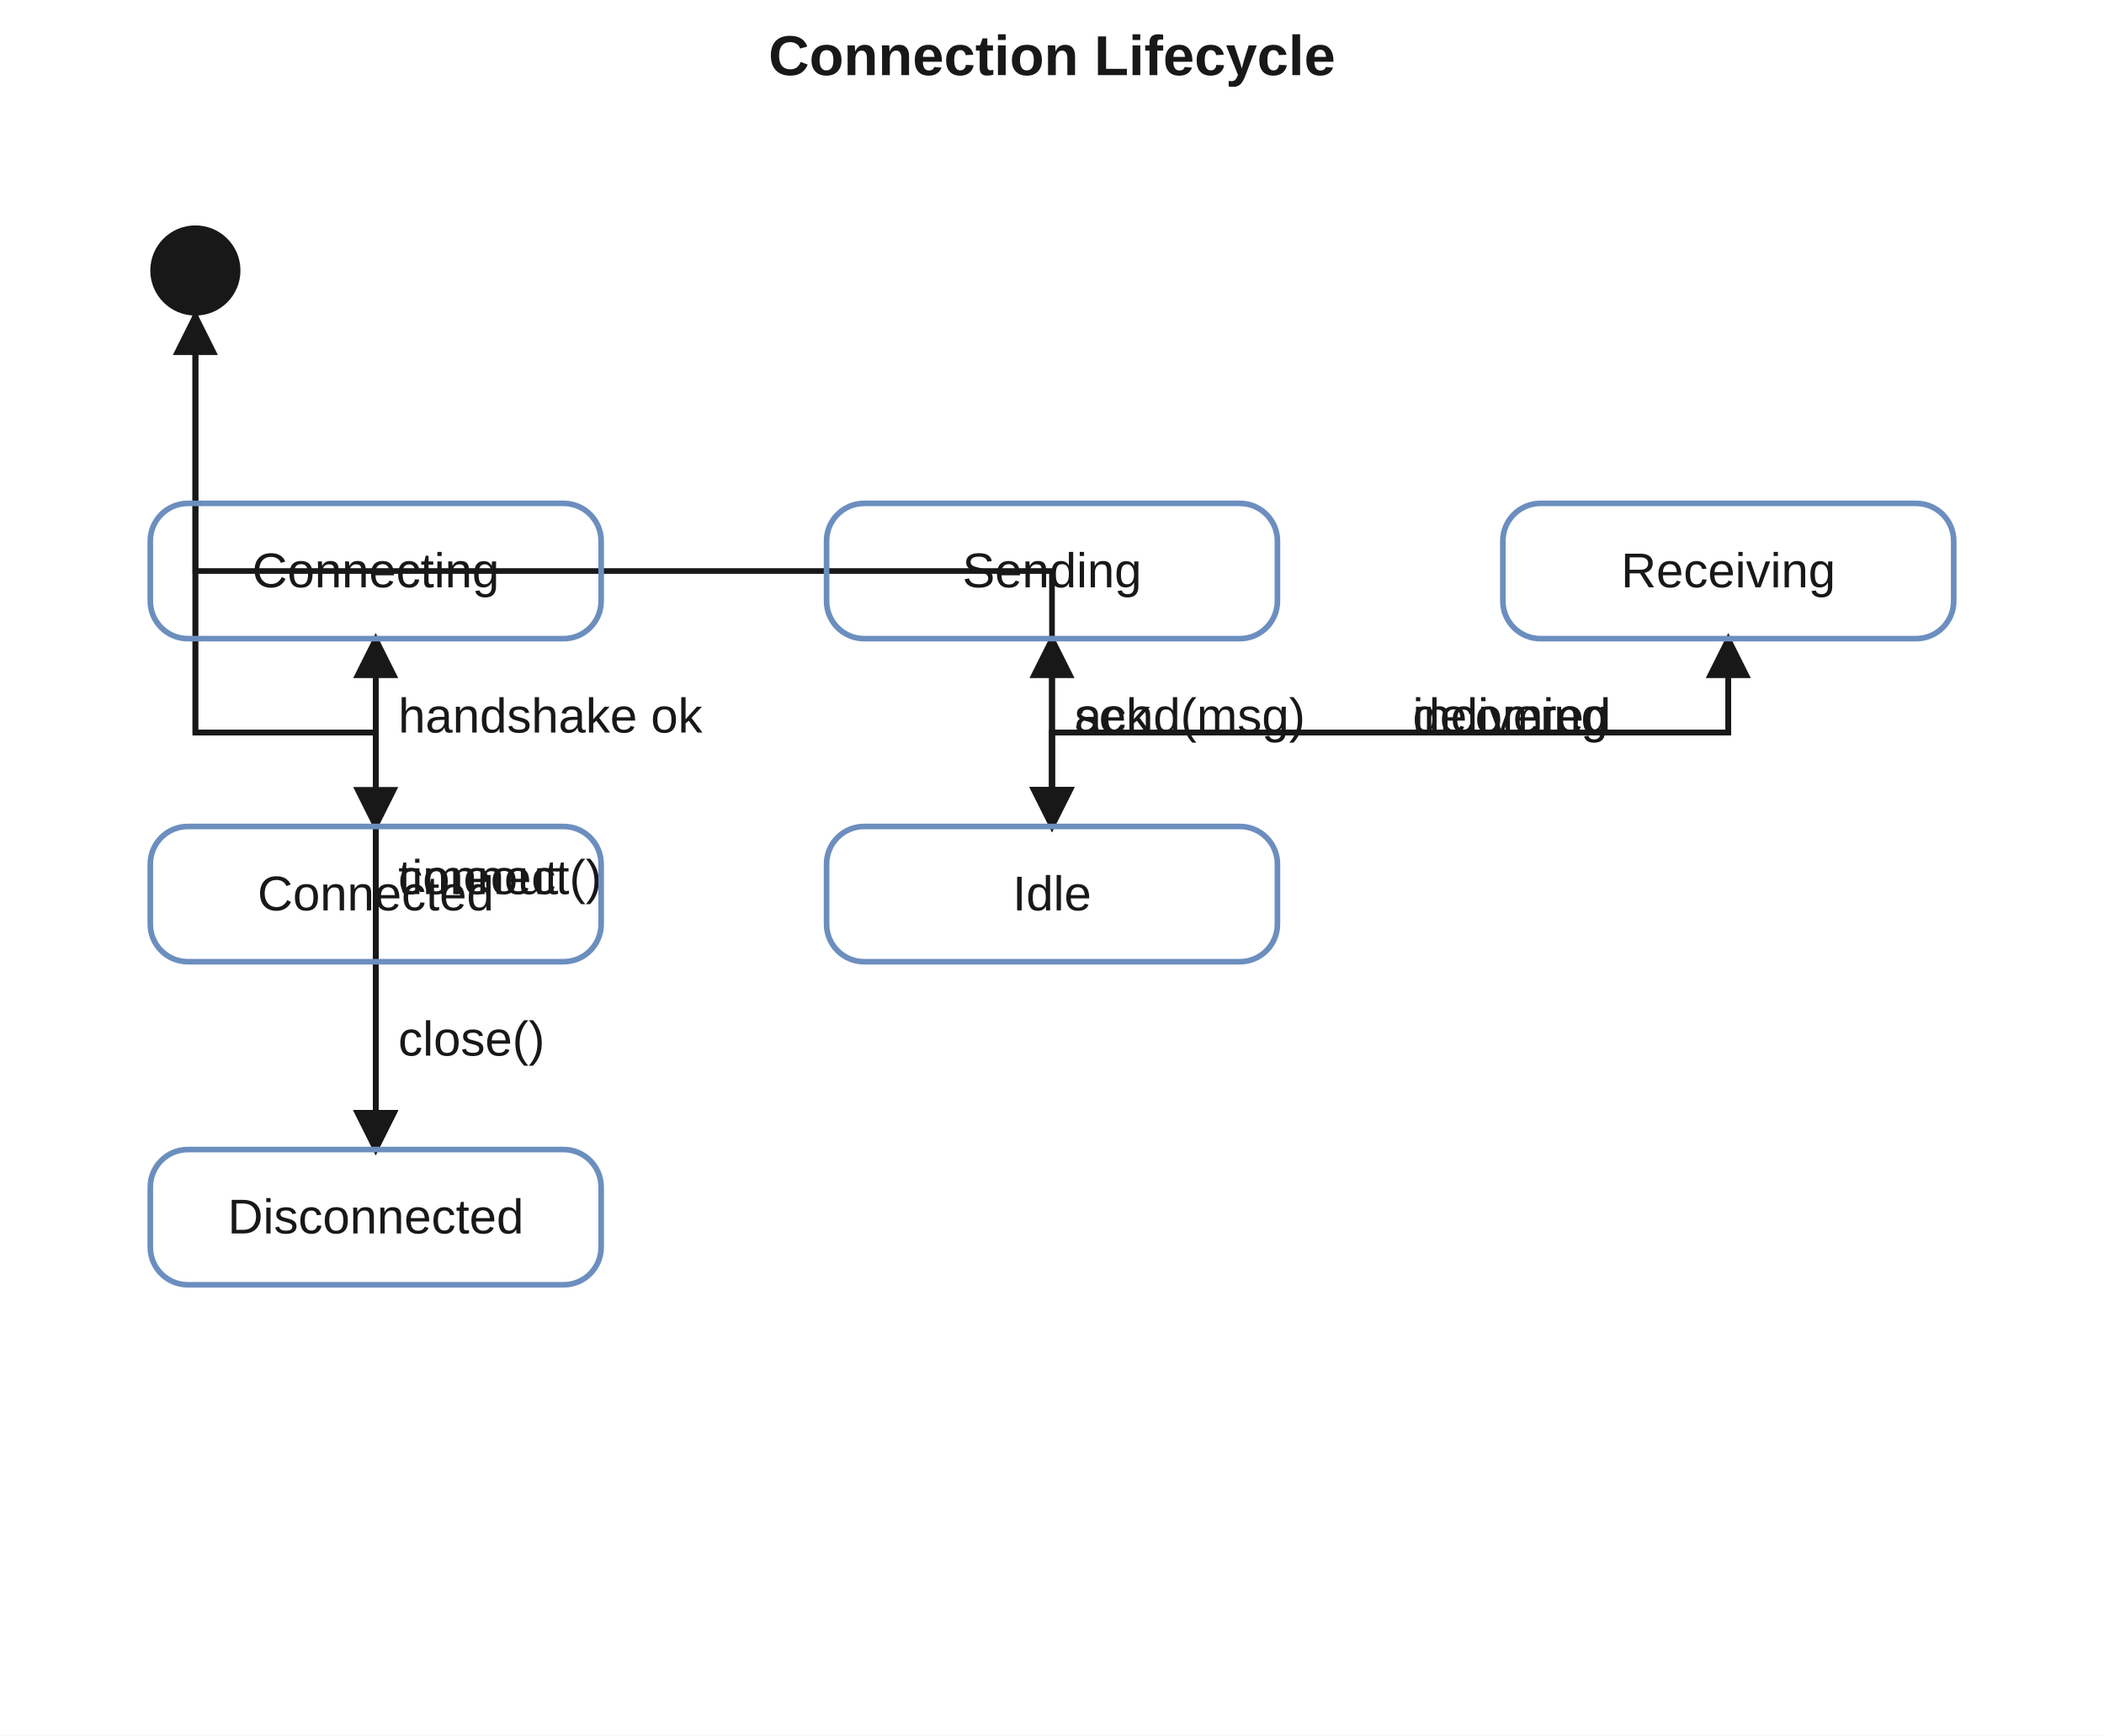
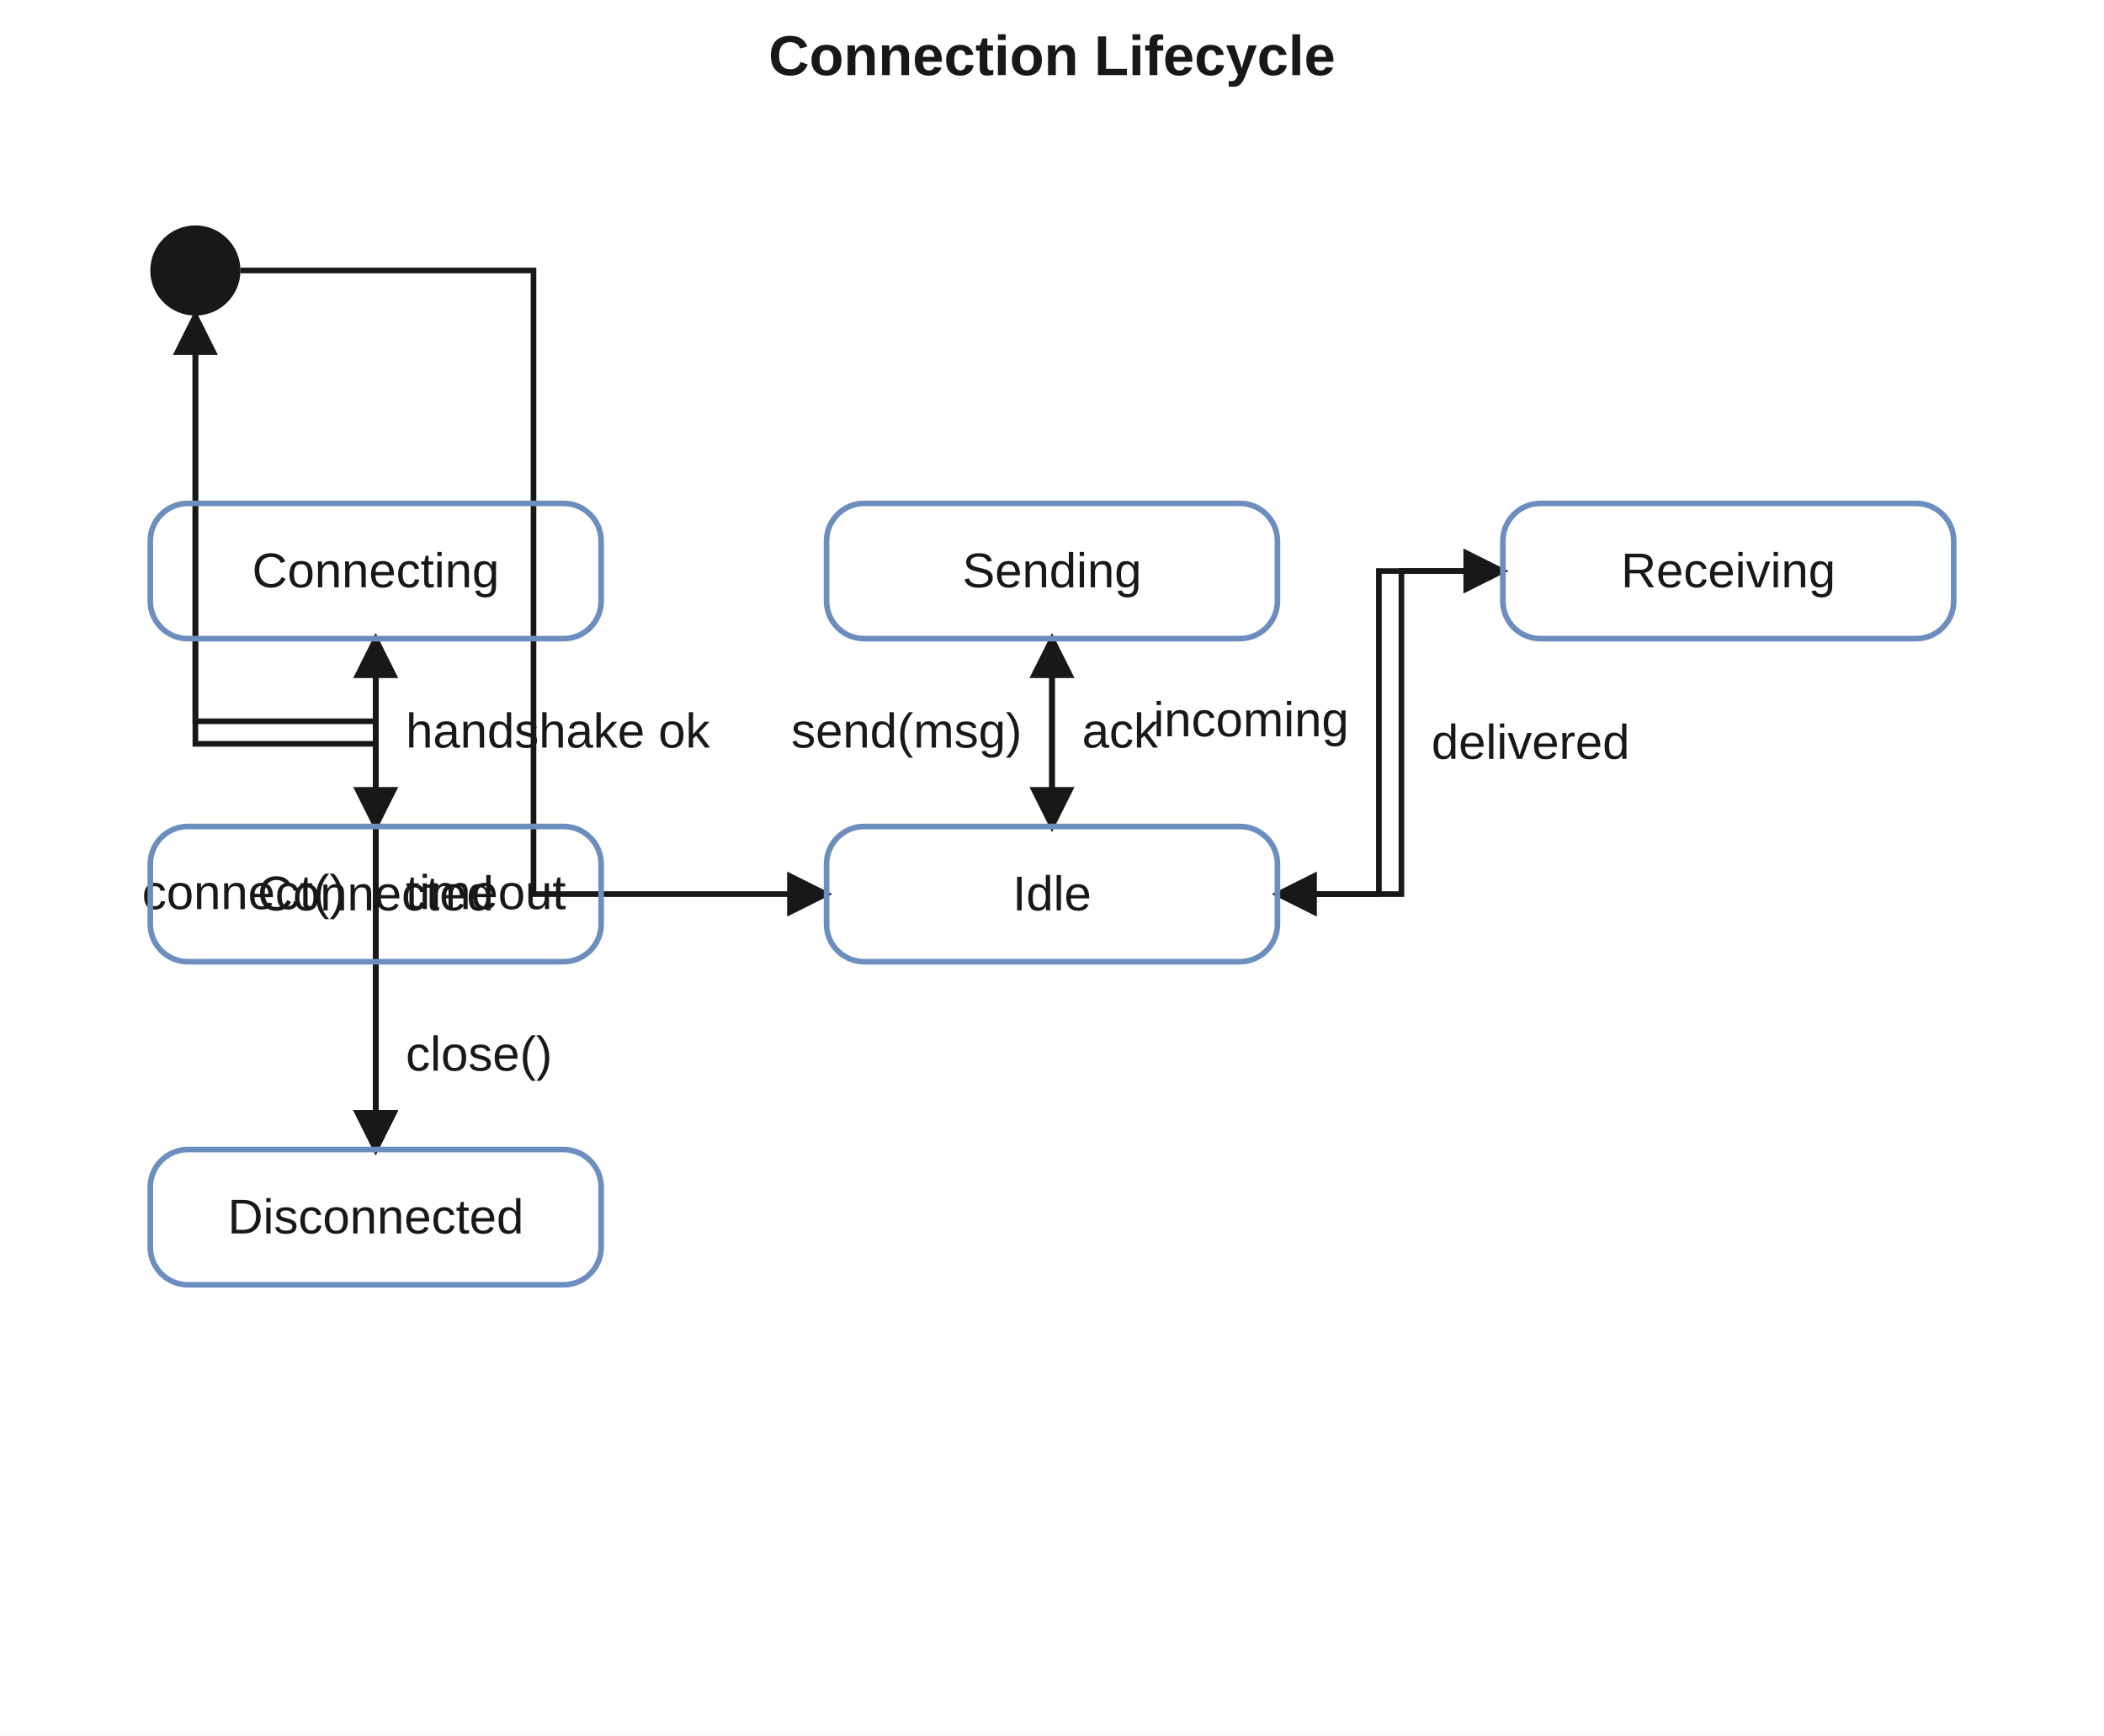
<svg xmlns="http://www.w3.org/2000/svg" height="462" viewBox="0 0 560 462" width="560">
  <defs>
    <marker id="state-arrow" markerHeight="8" markerWidth="8" orient="auto" refX="7" refY="4">
      <polygon fill="#181818" points="0 0, 8 4, 0 8" />
    </marker>
  </defs>
  <style>
text{font-family:"Liberation Sans",Helvetica,Arial,sans-serif;font-size:13px;fill:#181818}.participant-box{fill:#dae8fc;stroke:#6c8ebf;stroke-width:1.5}.lifeline{stroke:#6c8ebf;stroke-width:1;stroke-dasharray:6,4}.activation{fill:#cce0ff;stroke:#6c8ebf;stroke-width:1}.arrow{stroke:#181818;stroke-width:1.5;fill:none}.arrow-dashed{stroke:#181818;stroke-width:1.5;fill:none;stroke-dasharray:6,3}.note-box{fill:#ffffc0;stroke:#bbbb00;stroke-width:1}.divider-line{stroke:#888888;stroke-width:1.5;stroke-dasharray:8,3}.divider-label{font-weight:bold}.title{font-size:15px;font-weight:bold}.class-line{stroke:#181818;stroke-width:1.5;fill:none}.class-line-dashed{stroke:#181818;stroke-width:1.5;fill:none;stroke-dasharray:6,3}.bg{fill:#ffffff}@media (prefers-color-scheme:dark){text{fill:#e8e8e8}.bg{fill:#1e1e1e}.arrow,.class-line{stroke:#e8e8e8}.arrow-dashed,.class-line-dashed{stroke:#e8e8e8}.divider-line{stroke:#aaaaaa}}
</style>
  <rect class="bg" fill="#ffffff" height="100%" width="100%" />
  <text class="title" text-anchor="middle" x="280" y="20">
Connection Lifecycle
</text>
  <g>
-     <path class="arrow" d="M52,84 L52,195 L100,195 L100,306" marker-end="url(#state-arrow)" />
+     <path class="arrow" d="M52,84 L52,192 L100,192 L100,306" marker-end="url(#state-arrow)" />
  </g>
  <g>
    <path class="arrow" d="M100,306 L100,170" marker-end="url(#state-arrow)" />
-     <text font-size="11" x="106" y="238">
+     <text font-size="11" text-anchor="end" x="92" y="242">
connect()
</text>
  </g>
  <g>
    <path class="arrow" d="M100,170 L100,220" marker-end="url(#state-arrow)" />
-     <text font-size="11" x="106" y="195">
+     <text font-size="11" text-anchor="start" x="108" y="199">
handshake ok
</text>
  </g>
  <g>
    <path class="arrow" d="M100,170 L100,306" marker-end="url(#state-arrow)" />
-     <text font-size="11" x="106" y="238">
+     <text font-size="11" text-anchor="start" x="108" y="242">
timeout
</text>
  </g>
  <g>
-     <path class="arrow" d="M52,84 L52,152 L280,152 L280,220" marker-end="url(#state-arrow)" />
+     <path class="arrow" d="M64,72 L142,72 L142,238 L220,238" marker-end="url(#state-arrow)" />
  </g>
  <g>
    <path class="arrow" d="M280,220 L280,170" marker-end="url(#state-arrow)" />
-     <text font-size="11" x="286" y="195">
+     <text font-size="11" text-anchor="end" x="272" y="199">
send(msg)
</text>
  </g>
  <g>
    <path class="arrow" d="M280,170 L280,220" marker-end="url(#state-arrow)" />
-     <text font-size="11" x="286" y="195">
+     <text font-size="11" text-anchor="start" x="288" y="199">
ack
</text>
  </g>
  <g>
-     <path class="arrow" d="M280,220 L280,195 L460,195 L460,170" marker-end="url(#state-arrow)" />
-     <text font-size="11" x="376" y="195">
+     <path class="arrow" d="M340,238 L367,238 L367,152 L400,152" marker-end="url(#state-arrow)" />
+     <text font-size="11" text-anchor="end" x="359" y="196">
incoming
</text>
  </g>
  <g>
-     <path class="arrow" d="M460,170 L460,195 L280,195 L280,220" marker-end="url(#state-arrow)" />
-     <text font-size="11" x="376" y="195">
+     <path class="arrow" d="M400,152 L373,152 L373,238 L340,238" marker-end="url(#state-arrow)" />
+     <text font-size="11" text-anchor="start" x="381" y="202">
delivered
</text>
  </g>
  <g>
    <path class="arrow" d="M100,256 L100,306" marker-end="url(#state-arrow)" />
-     <text font-size="11" x="106" y="281">
+     <text font-size="11" text-anchor="start" x="108" y="285">
close()
</text>
  </g>
  <g>
-     <path class="arrow" d="M100,306 L100,195 L52,195 L52,84" marker-end="url(#state-arrow)" />
+     <path class="arrow" d="M100,306 L100,198 L52,198 L52,84" marker-end="url(#state-arrow)" />
  </g>
  <g>
    <circle cx="52" cy="72" fill="#181818" r="12" />
  </g>
  <g>
    <rect fill="none" height="36" rx="10" ry="10" stroke="#6c8ebf" stroke-width="1.5" width="120" x="40" y="306" />
    <text font-size="13" text-anchor="middle" x="100" y="328.333">
Disconnected
</text>
  </g>
  <g>
    <rect fill="none" height="36" rx="10" ry="10" stroke="#6c8ebf" stroke-width="1.5" width="120" x="40" y="134" />
    <text font-size="13" text-anchor="middle" x="100" y="156.333">
Connecting
</text>
  </g>
  <g>
    <rect fill="none" height="36" rx="10" ry="10" stroke="#6c8ebf" stroke-width="1.5" width="120" x="40" y="220" />
    <text font-size="13" text-anchor="middle" x="100" y="242.333">
Connected
</text>
  </g>
  <g>
    <rect fill="none" height="36" rx="10" ry="10" stroke="#6c8ebf" stroke-width="1.5" width="120" x="220" y="220" />
    <text font-size="13" text-anchor="middle" x="280" y="242.333">
Idle
</text>
  </g>
  <g>
    <rect fill="none" height="36" rx="10" ry="10" stroke="#6c8ebf" stroke-width="1.5" width="120" x="220" y="134" />
    <text font-size="13" text-anchor="middle" x="280" y="156.333">
Sending
</text>
  </g>
  <g>
    <rect fill="none" height="36" rx="10" ry="10" stroke="#6c8ebf" stroke-width="1.5" width="120" x="400" y="134" />
    <text font-size="13" text-anchor="middle" x="460" y="156.333">
Receiving
</text>
  </g>
</svg>
